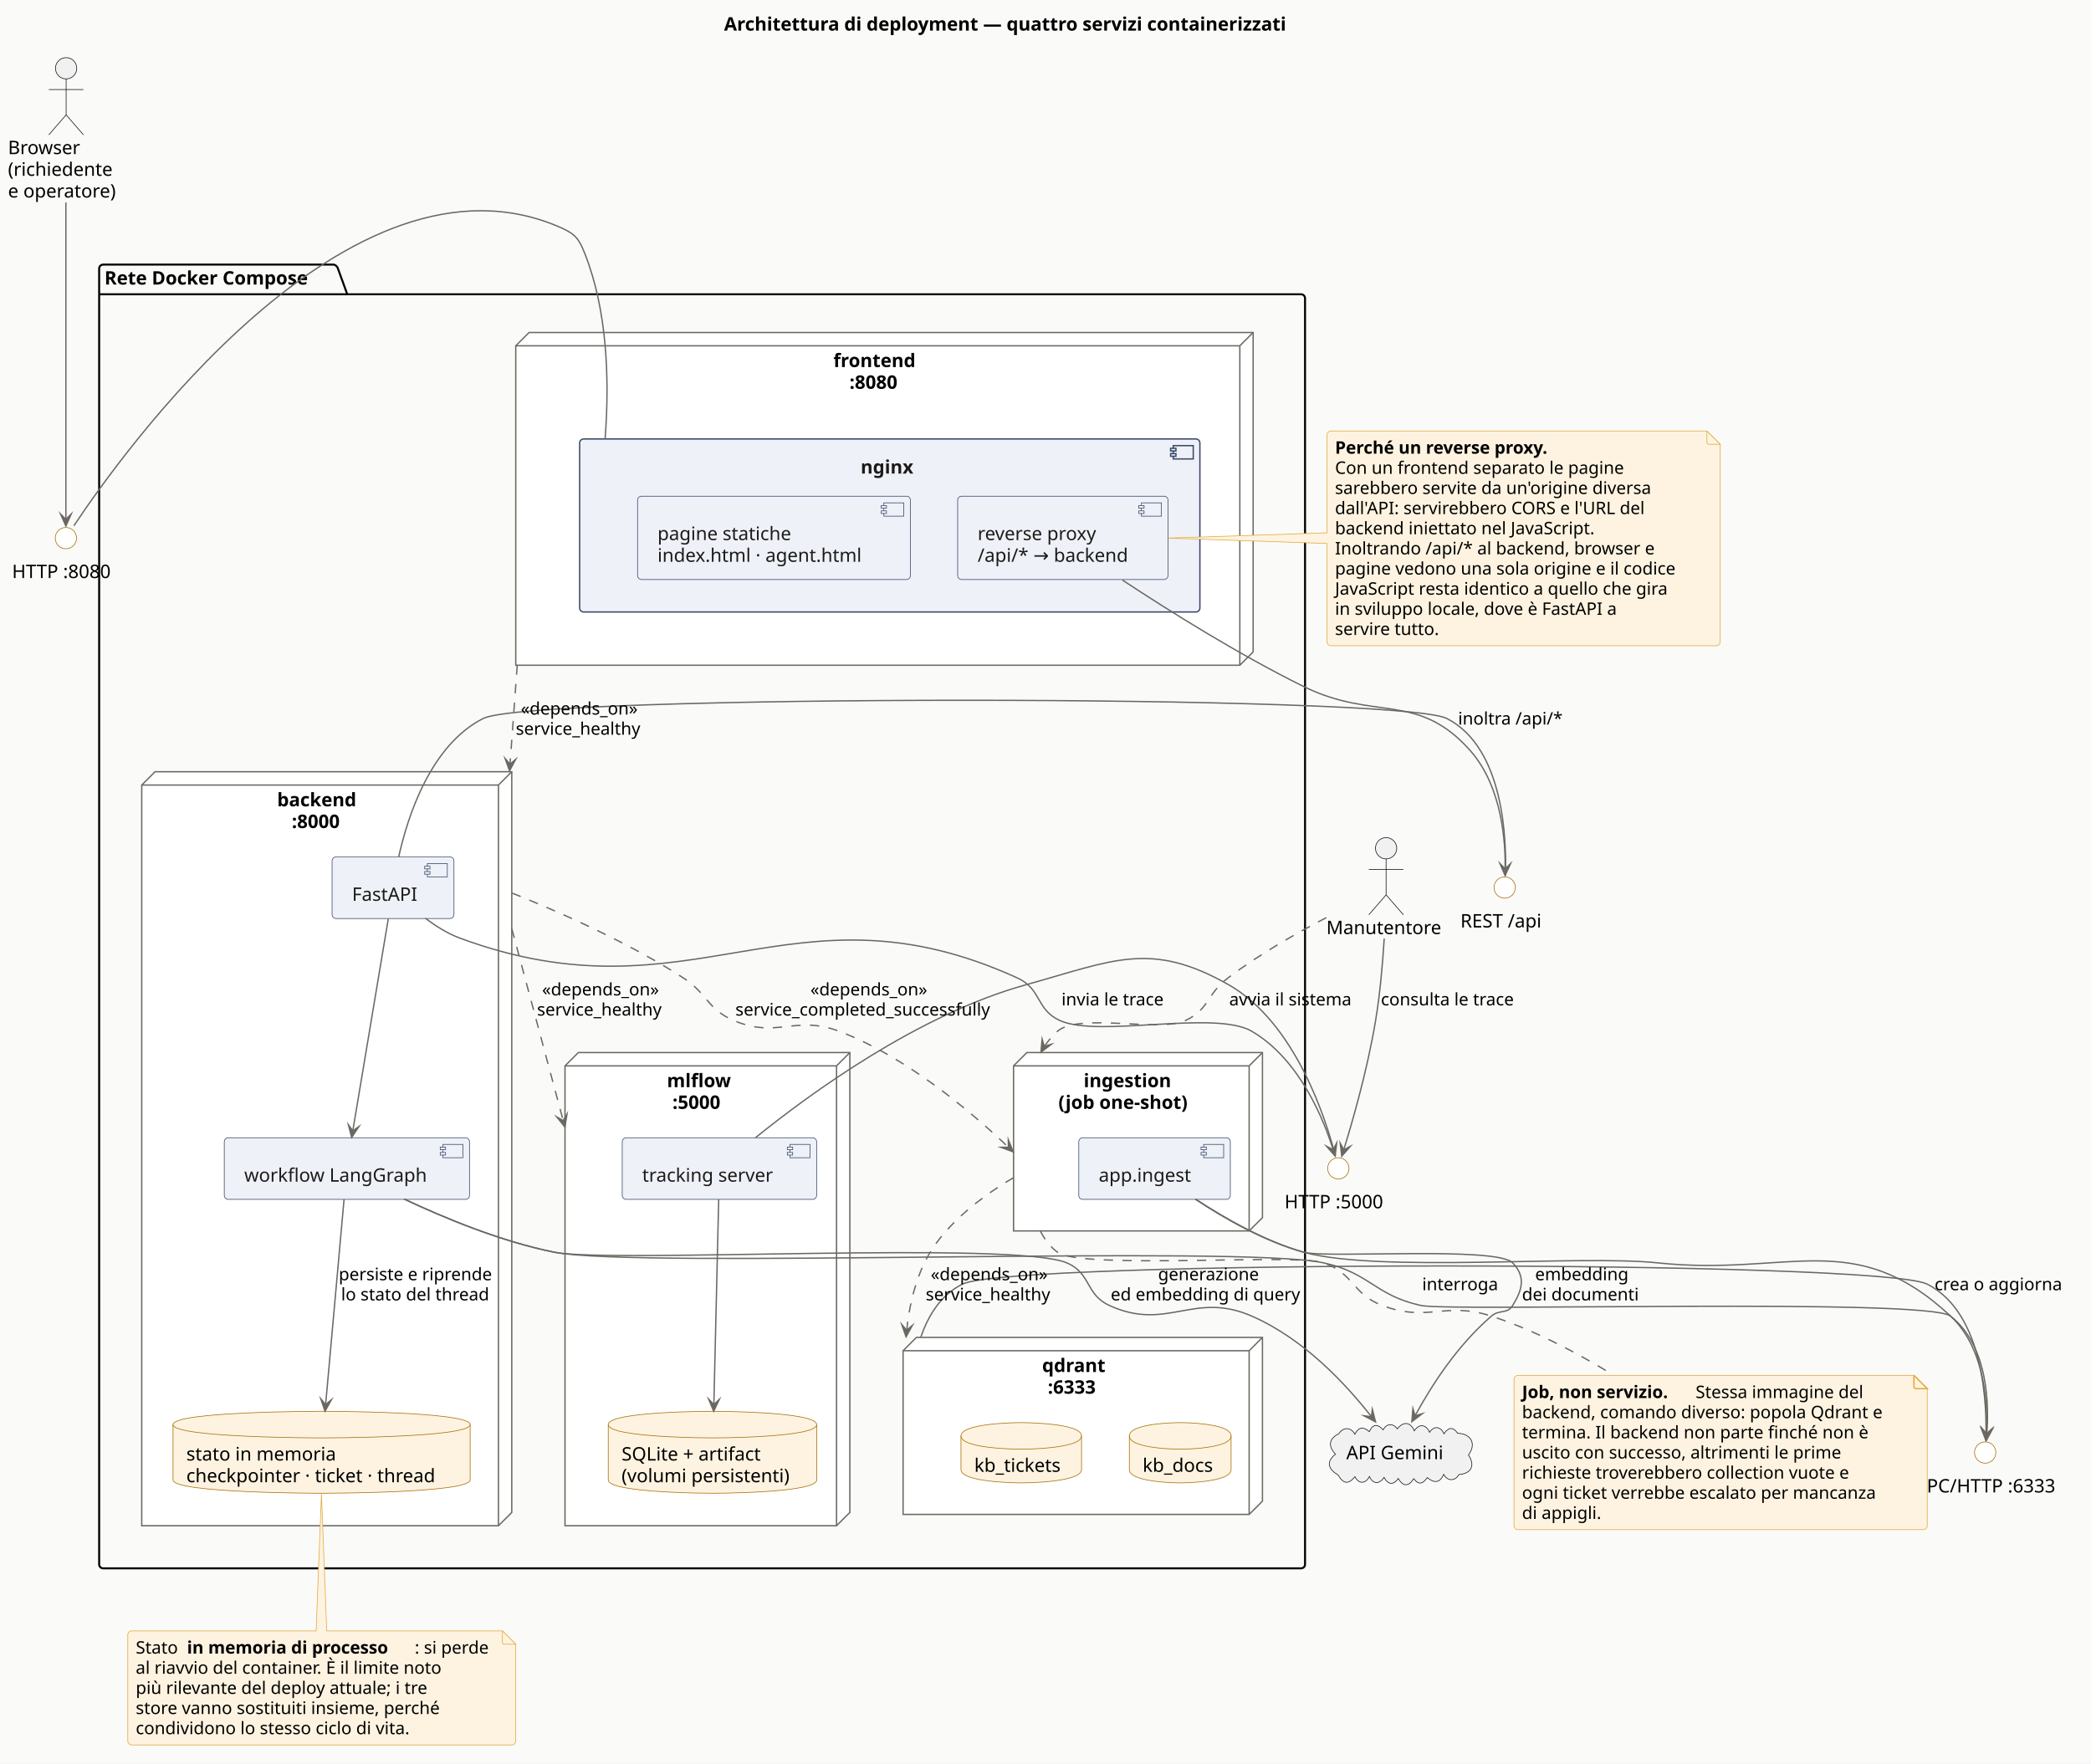
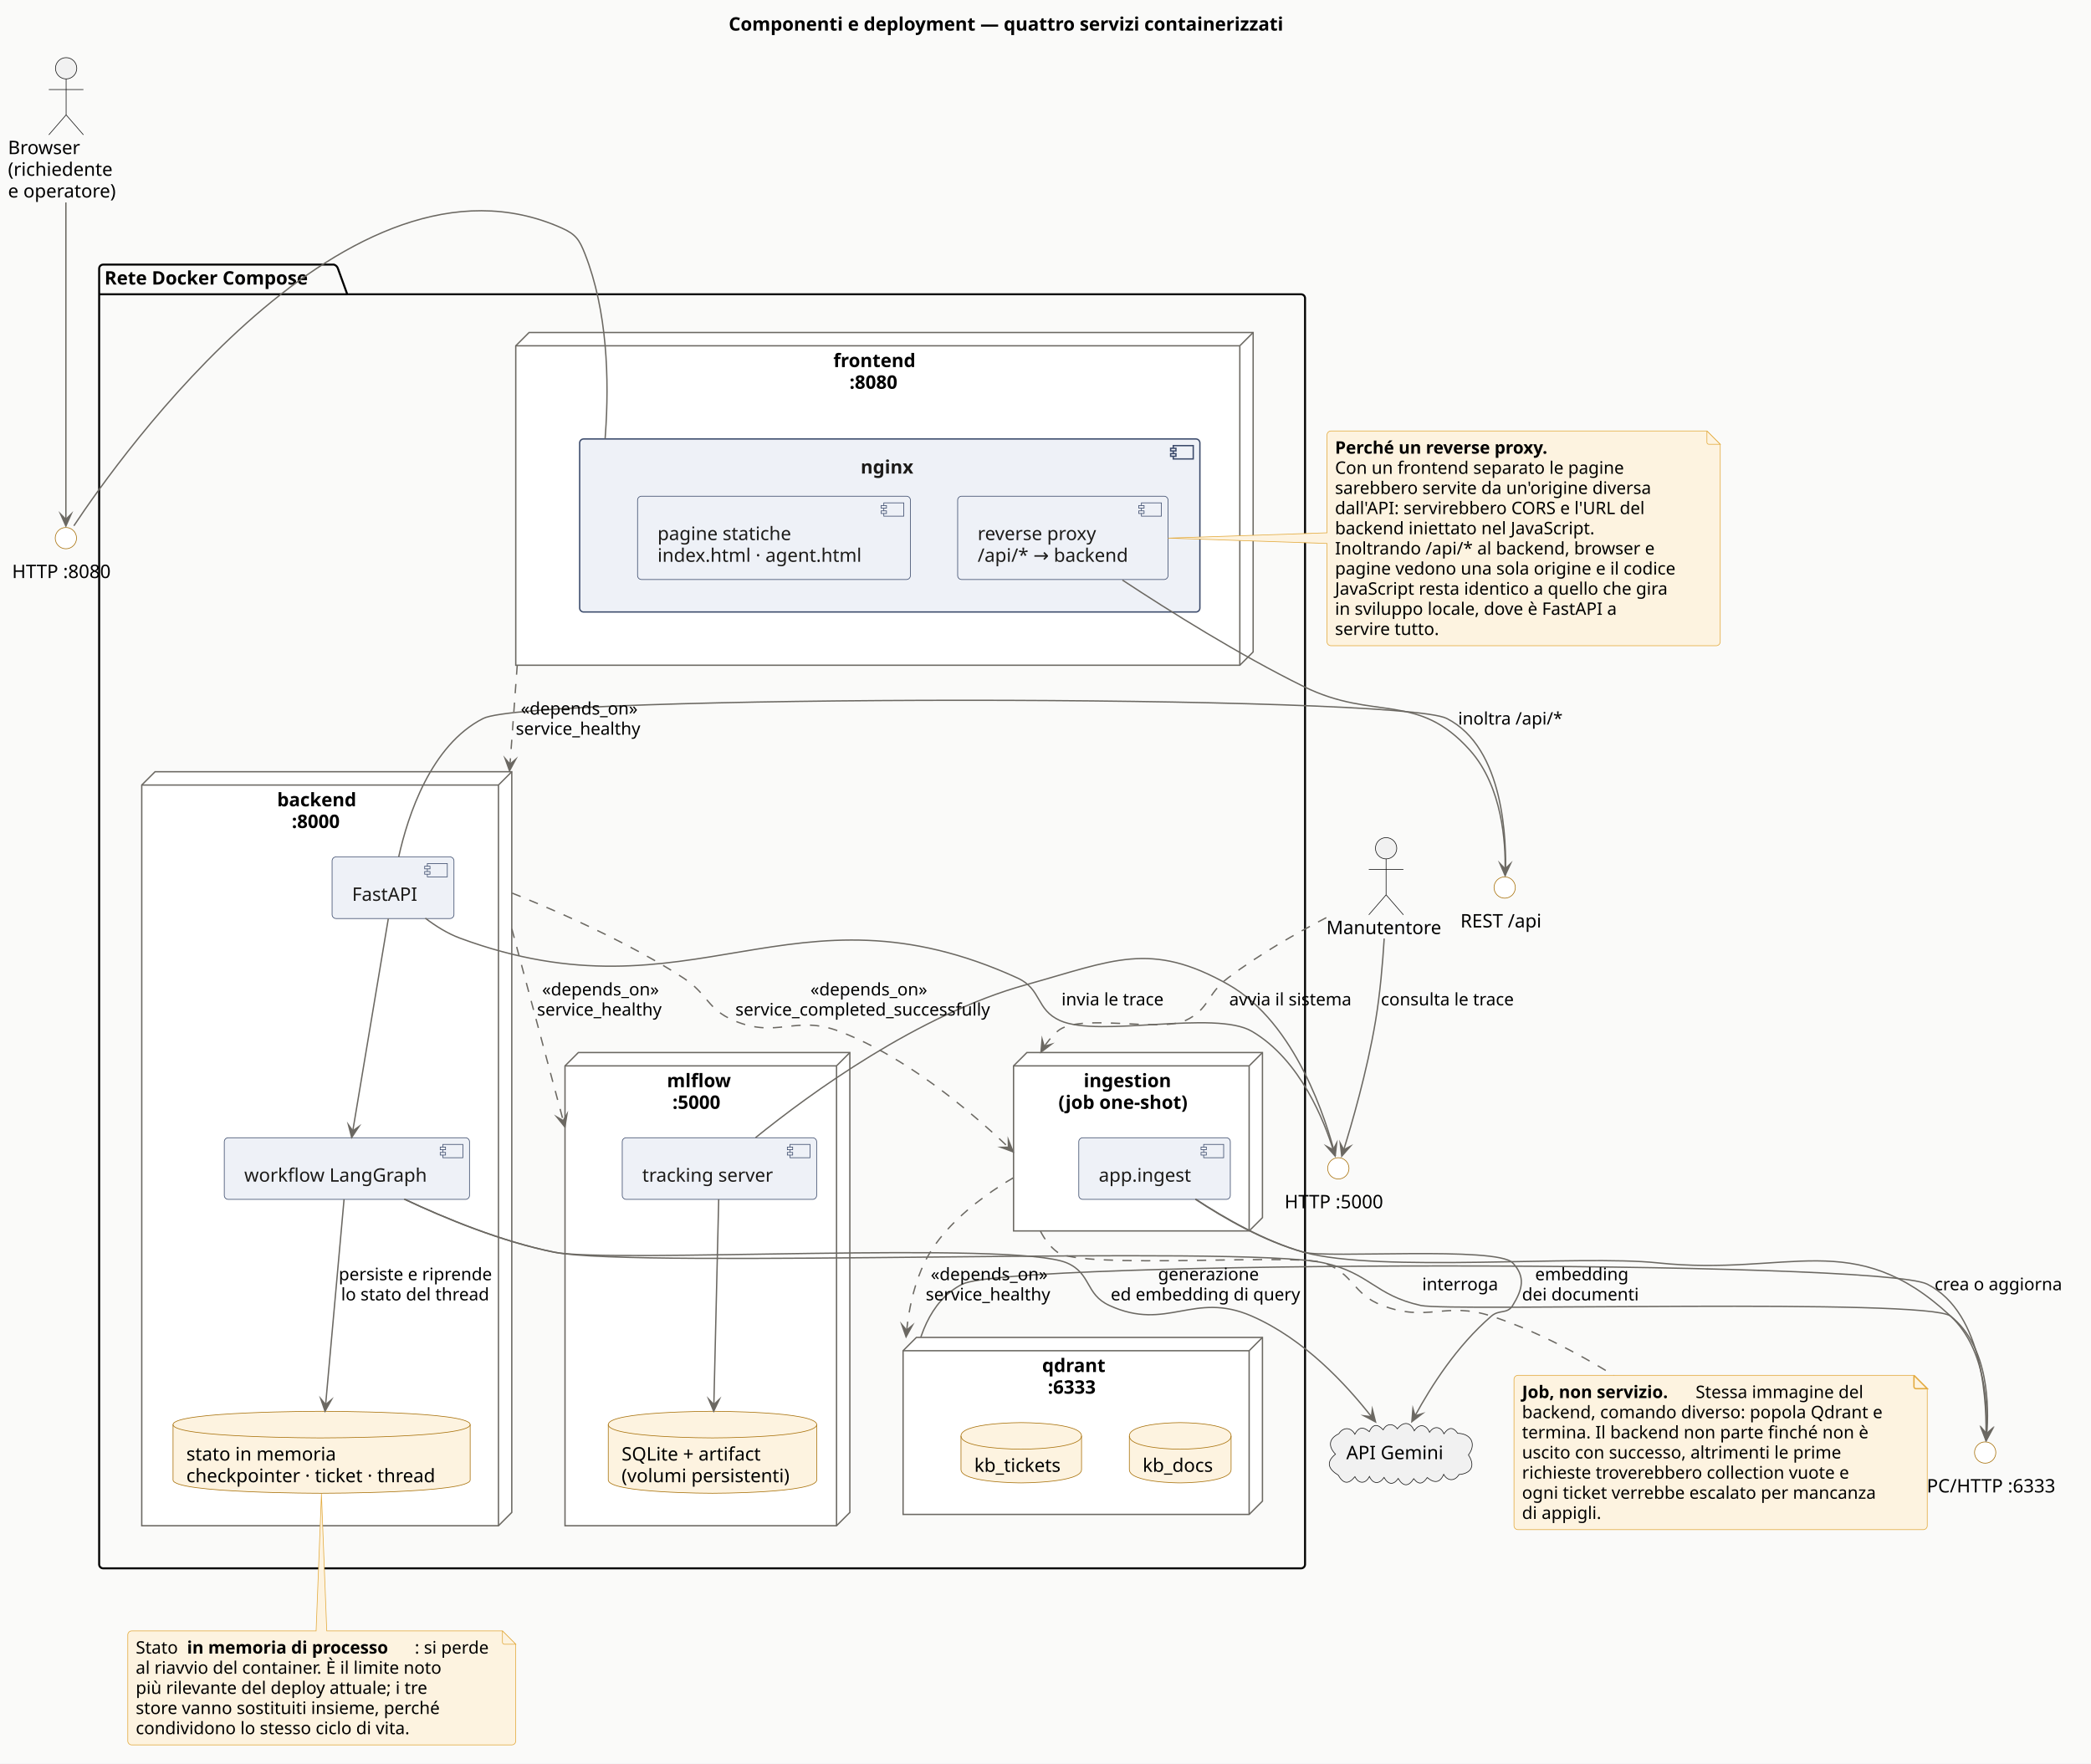
<svg xmlns="http://www.w3.org/2000/svg" contentStyleType="text/css" data-diagram-type="DESCRIPTION" height="1325px" preserveAspectRatio="none" style="width:1571px;height:1325px;background:#FAFAF9;" version="1.1" viewBox="0 0 1571 1325" width="1571px" zoomAndPan="magnify">
  <defs />
  <g>
    <rect fill="#FAFAF9" height="1325" style="stroke:none;stroke-width:1;" width="1571" x="0" y="0" />
    <g class="title" data-source-line="16">
-       <text fill="#000000" font-family="sans-serif" font-size="14" font-weight="700" lengthAdjust="spacing" textLength="476.752" x="544.004" y="22.995">Architettura di deployment — quattro servizi containerizzati</text>
+       <text fill="#000000" font-family="sans-serif" font-size="14" font-weight="700" lengthAdjust="spacing" textLength="469.772" x="547.494" y="22.995">Componenti e deployment — quattro servizi containerizzati</text>
    </g>
    <g class="cluster" data-qualified-name="Rete Docker Compose" data-source-line="49" id="ent0003">
      <path d="M77.5,198.797 L250.907,198.797 A4.5,4.5 0 0 1 253.907,201.797 L260.907,221.094 L977.5,221.094 A3,3 0 0 1 980.5,224.094 L980.5,1175.297 A3,3 0 0 1 977.5,1178.297 L77.5,1178.297 A3,3 0 0 1 74.5,1175.297 L74.5,201.797 A3,3 0 0 1 77.5,198.797" fill="none" style="stroke:#000000;stroke-width:1.5;" />
      <line style="stroke:#000000;stroke-width:1.5;" x1="74.5" x2="260.907" y1="221.094" y2="221.094" />
      <text fill="#000000" font-family="sans-serif" font-size="14" font-weight="700" lengthAdjust="spacing" textLength="173.407" x="78.5" y="213.792">Rete Docker Compose</text>
    </g>
    <g class="cluster" data-qualified-name="Rete Docker Compose.NFront" data-source-line="51" id="ent0004">
      <polygon fill="#FFFFFF" points="387.5,259.797,397.5,249.797,941.5,249.797,941.5,489.797,931.5,499.797,387.5,499.797,387.5,259.797" style="stroke:#6B6862;stroke-width:1;stroke-linejoin:miter;stroke-miterlimit:10;" />
      <line style="stroke:#6B6862;stroke-width:1;" x1="931.5" x2="941.5" y1="259.797" y2="249.797" />
      <line style="stroke:#6B6862;stroke-width:1;" x1="387.5" x2="931.5" y1="259.797" y2="259.797" />
      <line style="stroke:#6B6862;stroke-width:1;" x1="931.5" x2="931.5" y1="259.797" y2="499.797" />
      <text fill="#000000" font-family="sans-serif" font-size="14" font-weight="700" lengthAdjust="spacing" textLength="68.756" x="626.122" y="275.792">frontend</text>
      <text fill="#000000" font-family="sans-serif" font-size="14" font-weight="700" lengthAdjust="spacing" textLength="44.563" x="638.218" y="292.089">:8080</text>
    </g>
    <g class="cluster" data-qualified-name="Rete Docker Compose.NFront.Nginx" data-source-line="52" id="ent0005">
      <rect fill="#EEF1F7" height="130" rx="3" ry="3" style="stroke:#3B4A6B;stroke-width:1;" width="466" x="435.5" y="329.797" />
      <rect fill="#EEF1F7" height="10" style="stroke:#3B4A6B;stroke-width:1;" width="15" x="881.5" y="334.797" />
      <rect fill="#EEF1F7" height="2" style="stroke:#3B4A6B;stroke-width:1;" width="4" x="879.5" y="336.797" />
      <rect fill="#EEF1F7" height="2" style="stroke:#3B4A6B;stroke-width:1;" width="4" x="879.5" y="340.797" />
      <text fill="#1C1B19" font-family="sans-serif" font-size="14" font-weight="700" lengthAdjust="spacing" textLength="43.784" x="646.608" y="355.792">nginx</text>
    </g>
    <g class="cluster" data-qualified-name="Rete Docker Compose.NBack" data-source-line="58" id="ent0008">
      <polygon fill="#FFFFFF" points="106.5,589.797,116.5,579.797,384.5,579.797,384.5,1136.297,374.5,1146.297,106.5,1146.297,106.5,589.797" style="stroke:#6B6862;stroke-width:1;stroke-linejoin:miter;stroke-miterlimit:10;" />
      <line style="stroke:#6B6862;stroke-width:1;" x1="374.5" x2="384.5" y1="589.797" y2="579.797" />
      <line style="stroke:#6B6862;stroke-width:1;" x1="106.5" x2="374.5" y1="589.797" y2="589.797" />
      <line style="stroke:#6B6862;stroke-width:1;" x1="374.5" x2="374.5" y1="589.797" y2="1146.297" />
      <text fill="#000000" font-family="sans-serif" font-size="14" font-weight="700" lengthAdjust="spacing" textLength="66.561" x="208.219" y="605.792">backend</text>
      <text fill="#000000" font-family="sans-serif" font-size="14" font-weight="700" lengthAdjust="spacing" textLength="44.563" x="219.218" y="622.089">:8000</text>
    </g>
    <g class="cluster" data-qualified-name="Rete Docker Compose.NIng" data-source-line="64" id="ent0012">
      <polygon fill="#FFFFFF" points="761.5,800.797,771.5,790.797,948.5,790.797,948.5,914.797,938.5,924.797,761.5,924.797,761.5,800.797" style="stroke:#6B6862;stroke-width:1;stroke-linejoin:miter;stroke-miterlimit:10;" />
      <line style="stroke:#6B6862;stroke-width:1;" x1="938.5" x2="948.5" y1="800.797" y2="790.797" />
      <line style="stroke:#6B6862;stroke-width:1;" x1="761.5" x2="938.5" y1="800.797" y2="800.797" />
      <line style="stroke:#6B6862;stroke-width:1;" x1="938.5" x2="938.5" y1="800.797" y2="924.797" />
      <text fill="#000000" font-family="sans-serif" font-size="14" font-weight="700" lengthAdjust="spacing" textLength="73.691" x="814.154" y="816.792">ingestion</text>
      <text fill="#000000" font-family="sans-serif" font-size="14" font-weight="700" lengthAdjust="spacing" textLength="111.61" x="795.195" y="833.089">(job one-shot)</text>
    </g>
    <g class="cluster" data-qualified-name="Rete Docker Compose.NQd" data-source-line="68" id="ent0014">
      <polygon fill="#FFFFFF" points="678.5,1014.797,688.5,1004.797,948.5,1004.797,948.5,1127.797,938.5,1137.797,678.5,1137.797,678.5,1014.797" style="stroke:#6B6862;stroke-width:1;stroke-linejoin:miter;stroke-miterlimit:10;" />
      <line style="stroke:#6B6862;stroke-width:1;" x1="938.5" x2="948.5" y1="1014.797" y2="1004.797" />
      <line style="stroke:#6B6862;stroke-width:1;" x1="678.5" x2="938.5" y1="1014.797" y2="1014.797" />
      <line style="stroke:#6B6862;stroke-width:1;" x1="938.5" x2="938.5" y1="1014.797" y2="1137.797" />
      <text fill="#000000" font-family="sans-serif" font-size="14" font-weight="700" lengthAdjust="spacing" textLength="53.054" x="782.973" y="1030.792">qdrant</text>
      <text fill="#000000" font-family="sans-serif" font-size="14" font-weight="700" lengthAdjust="spacing" textLength="44.563" x="787.218" y="1047.089">:6333</text>
    </g>
    <g class="cluster" data-qualified-name="Rete Docker Compose.NML" data-source-line="73" id="ent0017">
      <polygon fill="#FFFFFF" points="424.5,800.797,434.5,790.797,638.5,790.797,638.5,1136.297,628.5,1146.297,424.5,1146.297,424.5,800.797" style="stroke:#6B6862;stroke-width:1;stroke-linejoin:miter;stroke-miterlimit:10;" />
      <line style="stroke:#6B6862;stroke-width:1;" x1="628.5" x2="638.5" y1="800.797" y2="790.797" />
      <line style="stroke:#6B6862;stroke-width:1;" x1="424.5" x2="628.5" y1="800.797" y2="800.797" />
      <line style="stroke:#6B6862;stroke-width:1;" x1="628.5" x2="628.5" y1="800.797" y2="1146.297" />
      <text fill="#000000" font-family="sans-serif" font-size="14" font-weight="700" lengthAdjust="spacing" textLength="52.828" x="501.086" y="816.792">mlflow</text>
      <text fill="#000000" font-family="sans-serif" font-size="14" font-weight="700" lengthAdjust="spacing" textLength="44.563" x="505.218" y="833.089">:5000</text>
    </g>
    <g class="entity" data-qualified-name="Rete Docker Compose.NFront.Nginx.Static" data-source-line="53" id="ent0006">
      <rect fill="#EEF1F7" height="62.594" rx="3" ry="3" style="stroke:#3B4A6B;stroke-width:0.5;" width="205.019" x="479" y="372.797" />
      <rect fill="#EEF1F7" height="10" style="stroke:#3B4A6B;stroke-width:0.5;" width="15" x="664.019" y="377.797" />
      <rect fill="#EEF1F7" height="2" style="stroke:#3B4A6B;stroke-width:0.5;" width="4" x="662.019" y="379.797" />
      <rect fill="#EEF1F7" height="2" style="stroke:#3B4A6B;stroke-width:0.5;" width="4" x="662.019" y="383.797" />
      <text fill="#1C1B19" font-family="sans-serif" font-size="14" lengthAdjust="spacing" textLength="108.103" x="494" y="405.792">pagine statiche</text>
      <text fill="#1C1B19" font-family="sans-serif" font-size="14" lengthAdjust="spacing" textLength="165.019" x="494" y="422.089">index.html · agent.html</text>
    </g>
    <g class="entity" data-qualified-name="Rete Docker Compose.NFront.Nginx.Proxy" data-source-line="54" id="ent0007">
      <rect fill="#EEF1F7" height="62.594" rx="3" ry="3" style="stroke:#3B4A6B;stroke-width:0.5;" width="158.064" x="719.5" y="372.797" />
      <rect fill="#EEF1F7" height="10" style="stroke:#3B4A6B;stroke-width:0.5;" width="15" x="857.563" y="377.797" />
      <rect fill="#EEF1F7" height="2" style="stroke:#3B4A6B;stroke-width:0.5;" width="4" x="855.563" y="379.797" />
      <rect fill="#EEF1F7" height="2" style="stroke:#3B4A6B;stroke-width:0.5;" width="4" x="855.563" y="383.797" />
      <text fill="#1C1B19" font-family="sans-serif" font-size="14" lengthAdjust="spacing" textLength="97.159" x="734.5" y="405.792">reverse proxy</text>
      <text fill="#1C1B19" font-family="sans-serif" font-size="14" lengthAdjust="spacing" textLength="118.064" x="734.5" y="422.089">/api/* → backend</text>
    </g>
    <g class="entity" data-qualified-name="Rete Docker Compose.NBack.API" data-source-line="59" id="ent0009">
      <rect fill="#EEF1F7" height="46.297" rx="3" ry="3" style="stroke:#3B4A6B;stroke-width:0.5;" width="91.564" x="249.5" y="643.797" />
      <rect fill="#EEF1F7" height="10" style="stroke:#3B4A6B;stroke-width:0.5;" width="15" x="321.063" y="648.797" />
      <rect fill="#EEF1F7" height="2" style="stroke:#3B4A6B;stroke-width:0.5;" width="4" x="319.063" y="650.797" />
      <rect fill="#EEF1F7" height="2" style="stroke:#3B4A6B;stroke-width:0.5;" width="4" x="319.063" y="654.797" />
      <text fill="#1C1B19" font-family="sans-serif" font-size="14" lengthAdjust="spacing" textLength="51.563" x="264.5" y="676.792">FastAPI</text>
    </g>
    <g class="entity" data-qualified-name="Rete Docker Compose.NBack.Graph" data-source-line="60" id="ent0010">
      <rect fill="#EEF1F7" height="46.297" rx="3" ry="3" style="stroke:#3B4A6B;stroke-width:0.5;" width="184.245" x="168.5" y="854.797" />
      <rect fill="#EEF1F7" height="10" style="stroke:#3B4A6B;stroke-width:0.5;" width="15" x="332.745" y="859.797" />
      <rect fill="#EEF1F7" height="2" style="stroke:#3B4A6B;stroke-width:0.5;" width="4" x="330.745" y="861.797" />
      <rect fill="#EEF1F7" height="2" style="stroke:#3B4A6B;stroke-width:0.5;" width="4" x="330.745" y="865.797" />
      <text fill="#1C1B19" font-family="sans-serif" font-size="14" lengthAdjust="spacing" textLength="144.245" x="183.5" y="887.792">workflow LangGraph</text>
    </g>
    <g class="entity" data-qualified-name="Rete Docker Compose.NBack.Mem" data-source-line="61" id="ent0011">
      <path d="M130,1070.297 C130,1060.297 241.623,1060.297 241.623,1060.297 C241.623,1060.297 353.246,1060.297 353.246,1070.297 L353.246,1111.891 C353.246,1121.891 241.623,1121.891 241.623,1121.891 C241.623,1121.891 130,1121.891 130,1111.891 L130,1070.297" fill="#FDF3E0" style="stroke:#A8710A;stroke-width:0.5;" />
      <path d="M130,1070.297 C130,1080.297 241.623,1080.297 241.623,1080.297 C241.623,1080.297 353.246,1080.297 353.246,1070.297" fill="none" style="stroke:#A8710A;stroke-width:0.5;" />
      <text fill="#000000" font-family="sans-serif" font-size="14" lengthAdjust="spacing" textLength="119.759" x="140" y="1097.292">stato in memoria</text>
      <text fill="#000000" font-family="sans-serif" font-size="14" lengthAdjust="spacing" textLength="203.246" x="140" y="1113.589">checkpointer · ticket · thread</text>
    </g>
    <g class="entity" data-qualified-name="Rete Docker Compose.NIng.Ingest" data-source-line="65" id="ent0013">
      <rect fill="#EEF1F7" height="46.297" rx="3" ry="3" style="stroke:#3B4A6B;stroke-width:0.5;" width="113.849" x="810.5" y="854.797" />
      <rect fill="#EEF1F7" height="10" style="stroke:#3B4A6B;stroke-width:0.5;" width="15" x="904.349" y="859.797" />
      <rect fill="#EEF1F7" height="2" style="stroke:#3B4A6B;stroke-width:0.5;" width="4" x="902.349" y="861.797" />
      <rect fill="#EEF1F7" height="2" style="stroke:#3B4A6B;stroke-width:0.5;" width="4" x="902.349" y="865.797" />
      <text fill="#1C1B19" font-family="sans-serif" font-size="14" lengthAdjust="spacing" textLength="73.849" x="825.5" y="887.792">app.ingest</text>
    </g>
    <g class="entity" data-qualified-name="Rete Docker Compose.NQd.KBD" data-source-line="69" id="ent0015">
      <path d="M848.5,1078.797 C848.5,1068.797 886.719,1068.797 886.719,1068.797 C886.719,1068.797 924.938,1068.797 924.938,1078.797 L924.938,1104.094 C924.938,1114.094 886.719,1114.094 886.719,1114.094 C886.719,1114.094 848.5,1114.094 848.5,1104.094 L848.5,1078.797" fill="#FDF3E0" style="stroke:#A8710A;stroke-width:0.5;" />
      <path d="M848.5,1078.797 C848.5,1088.797 886.719,1088.797 886.719,1088.797 C886.719,1088.797 924.938,1088.797 924.938,1078.797" fill="none" style="stroke:#A8710A;stroke-width:0.5;" />
      <text fill="#000000" font-family="sans-serif" font-size="14" lengthAdjust="spacing" textLength="56.438" x="858.5" y="1105.792">kb_docs</text>
    </g>
    <g class="entity" data-qualified-name="Rete Docker Compose.NQd.KBT" data-source-line="70" id="ent0016">
      <path d="M722,1078.797 C722,1068.797 767.287,1068.797 767.287,1068.797 C767.287,1068.797 812.574,1068.797 812.574,1078.797 L812.574,1104.094 C812.574,1114.094 767.287,1114.094 767.287,1114.094 C767.287,1114.094 722,1114.094 722,1104.094 L722,1078.797" fill="#FDF3E0" style="stroke:#A8710A;stroke-width:0.5;" />
      <path d="M722,1078.797 C722,1088.797 767.287,1088.797 767.287,1088.797 C767.287,1088.797 812.574,1088.797 812.574,1078.797" fill="none" style="stroke:#A8710A;stroke-width:0.5;" />
      <text fill="#000000" font-family="sans-serif" font-size="14" lengthAdjust="spacing" textLength="70.574" x="732" y="1105.792">kb_tickets</text>
    </g>
    <g class="entity" data-qualified-name="Rete Docker Compose.NML.MLServer" data-source-line="74" id="ent0018">
      <rect fill="#EEF1F7" height="46.297" rx="3" ry="3" style="stroke:#3B4A6B;stroke-width:0.5;" width="146.046" x="467.5" y="854.797" />
      <rect fill="#EEF1F7" height="10" style="stroke:#3B4A6B;stroke-width:0.5;" width="15" x="593.546" y="859.797" />
      <rect fill="#EEF1F7" height="2" style="stroke:#3B4A6B;stroke-width:0.5;" width="4" x="591.546" y="861.797" />
      <rect fill="#EEF1F7" height="2" style="stroke:#3B4A6B;stroke-width:0.5;" width="4" x="591.546" y="865.797" />
      <text fill="#1C1B19" font-family="sans-serif" font-size="14" lengthAdjust="spacing" textLength="106.046" x="482.5" y="887.792">tracking server</text>
    </g>
    <g class="entity" data-qualified-name="Rete Docker Compose.NML.MLStore" data-source-line="75" id="ent0019">
      <path d="M457,1070.297 C457,1060.297 535.301,1060.297 535.301,1060.297 C535.301,1060.297 613.602,1060.297 613.602,1070.297 L613.602,1111.891 C613.602,1121.891 535.301,1121.891 535.301,1121.891 C535.301,1121.891 457,1121.891 457,1111.891 L457,1070.297" fill="#FDF3E0" style="stroke:#A8710A;stroke-width:0.5;" />
      <path d="M457,1070.297 C457,1080.297 535.301,1080.297 535.301,1080.297 C535.301,1080.297 613.602,1080.297 613.602,1070.297" fill="none" style="stroke:#A8710A;stroke-width:0.5;" />
      <text fill="#000000" font-family="sans-serif" font-size="14" lengthAdjust="spacing" textLength="116.737" x="467" y="1097.292">SQLite + artifact</text>
      <text fill="#000000" font-family="sans-serif" font-size="14" lengthAdjust="spacing" textLength="136.602" x="467" y="1113.589">(volumi persistenti)</text>
    </g>
    <g class="entity" data-qualified-name="Browser" data-source-line="46" id="ent0001">
      <ellipse cx="49.675" cy="51.297" fill="#F1F1F1" rx="8" ry="8" style="stroke:#181818;stroke-width:0.5;" />
      <path d="M49.675,59.297 L49.675,86.297 M36.675,67.297 L62.675,67.297 M49.675,86.297 L36.675,101.297 M49.675,86.297 L62.675,101.297" fill="none" style="stroke:#181818;stroke-width:0.5;" />
      <text fill="#000000" font-family="sans-serif" font-size="14" lengthAdjust="spacing" textLength="57.039" x="6" y="115.792">Browser</text>
      <text fill="#000000" font-family="sans-serif" font-size="14" lengthAdjust="spacing" textLength="84.656" x="6" y="132.089">(richiedente</text>
      <text fill="#000000" font-family="sans-serif" font-size="14" lengthAdjust="spacing" textLength="87.35" x="6" y="148.386">e operatore)</text>
    </g>
    <g class="entity" data-qualified-name="Admin" data-source-line="47" id="ent0002">
      <ellipse cx="1041.402" cy="637.297" fill="#F1F1F1" rx="8" ry="8" style="stroke:#181818;stroke-width:0.5;" />
      <path d="M1041.402,645.297 L1041.402,672.297 M1028.402,653.297 L1054.402,653.297 M1041.402,672.297 L1028.402,687.297 M1041.402,672.297 L1054.402,687.297" fill="none" style="stroke:#181818;stroke-width:0.5;" />
      <text fill="#000000" font-family="sans-serif" font-size="14" lengthAdjust="spacing" textLength="89.804" x="996.5" y="701.792">Manutentore</text>
    </g>
    <g class="entity" data-qualified-name="Gemini" data-source-line="79" id="ent0020">
      <path d="M1005.861,1077.195 C1009.025,1072.057 1015.043,1072.003 1017.911,1077.529 C1020.811,1072.024 1024.152,1071.671 1028.744,1075.583 C1031.47,1069.597 1035.132,1069.747 1039.217,1074.223 C1041.67,1069.256 1046.736,1069.158 1049.836,1073.481 C1054.304,1067.848 1059.571,1068.011 1062.576,1074.962 C1066.152,1069.287 1071.591,1070.145 1074.031,1076.082 C1077.453,1070.859 1082.537,1071.698 1084.841,1077.208 C1088.295,1072.348 1091.42,1071.614 1095.221,1076.851 C1105.236,1077.044 1109.513,1084.865 1103.252,1093.102 C1108.535,1101.026 1105.591,1107.022 1096.147,1107.851 C1093.201,1112.949 1087.478,1113.023 1084.676,1107.693 C1081.769,1114.414 1077.36,1114.362 1072.31,1110.107 C1069.171,1114.72 1066.119,1116.076 1062.163,1110.959 C1058.269,1117.132 1054.182,1117.02 1050.486,1110.774 C1046.846,1116.199 1042.743,1115.288 1039.872,1110.011 C1036.36,1115.148 1031.651,1115.338 1028.867,1109.295 C1026.085,1114.87 1020.913,1115.216 1017.98,1109.44 C1012.987,1115.592 1009.205,1114.774 1005.406,1108.255 C998.345,1103.922 995.707,1098.763 1003.359,1092.516 C997.775,1086.716 998.219,1080.835 1005.861,1077.195" fill="#F1F1F1" style="stroke:#181818;stroke-width:0.5;" />
      <text fill="#000000" font-family="sans-serif" font-size="14" lengthAdjust="spacing" textLength="76.351" x="1011.5" y="1096.292">API Gemini</text>
    </g>
    <g class="entity" data-qualified-name="IFront" data-source-line="82" id="ent0021">
      <ellipse cx="49.5" cy="404.297" fill="#FFFFFF" rx="8" ry="8" style="stroke:#A8710A;stroke-width:0.5;" />
      <text fill="#000000" font-family="sans-serif" font-size="14" lengthAdjust="spacing" textLength="80.869" x="9.065" y="434.292">HTTP :8080</text>
    </g>
    <g class="entity" data-qualified-name="IApi" data-source-line="83" id="ent0022">
      <ellipse cx="1130.5" cy="666.797" fill="#FFFFFF" rx="8" ry="8" style="stroke:#A8710A;stroke-width:0.5;" />
      <text fill="#000000" font-family="sans-serif" font-size="14" lengthAdjust="spacing" textLength="66.534" x="1097.233" y="696.792">REST /api</text>
    </g>
    <g class="entity" data-qualified-name="IQd" data-source-line="84" id="ent0023">
      <ellipse cx="1491.5" cy="1091.297" fill="#FFFFFF" rx="8" ry="8" style="stroke:#A8710A;stroke-width:0.5;" />
      <text fill="#000000" font-family="sans-serif" font-size="14" lengthAdjust="spacing" textLength="122.418" x="1430.291" y="1121.292">gRPC/HTTP :6333</text>
    </g>
    <g class="entity" data-qualified-name="IML" data-source-line="85" id="ent0024">
      <ellipse cx="1005.5" cy="877.797" fill="#FFFFFF" rx="8" ry="8" style="stroke:#A8710A;stroke-width:0.5;" />
      <text fill="#000000" font-family="sans-serif" font-size="14" lengthAdjust="spacing" textLength="80.869" x="965.065" y="907.792">HTTP :5000</text>
    </g>
    <g class="entity" data-qualified-name="GMN45" data-source-line="117" id="ent0046">
      <path d="M997,326.797 L997,400.297 L877.57,404.297 L997,408.297 L997,482.125 A3,3 0 0 0 1000,485.125 L1289.428,485.125 A3,3 0 0 0 1292.428,482.125 L1292.428,333.797 L1282.428,323.797 L1000,323.797 A3,3 0 0 0 997,326.797" fill="#FDF3E0" style="stroke:#E3AB3F;stroke-width:0.5;" />
      <path d="M1282.428,323.797 L1282.428,332.297 A1.5,1.5 0 0 0 1283.928,333.797 L1292.428,333.797 L1282.428,323.797" fill="#FDF3E0" style="stroke:#E3AB3F;stroke-width:0.5;" />
      <text fill="#000000" font-family="sans-serif" font-size="13" font-weight="700" lengthAdjust="spacing" textLength="184.552" x="1003" y="340.864">Perché un reverse proxy.</text>
      <text fill="#000000" font-family="sans-serif" font-size="13" lengthAdjust="spacing" textLength="231.391" x="1003" y="355.997">Con un frontend separato le pagine</text>
      <text fill="#000000" font-family="sans-serif" font-size="13" lengthAdjust="spacing" textLength="255.849" x="1003" y="371.129">sarebbero servite da un'origine diversa</text>
      <text fill="#000000" font-family="sans-serif" font-size="13" lengthAdjust="spacing" textLength="252.618" x="1003" y="386.262">dall'API: servirebbero CORS e l'URL del</text>
      <text fill="#000000" font-family="sans-serif" font-size="13" lengthAdjust="spacing" textLength="211.599" x="1003" y="401.395">backend iniettato nel JavaScript.</text>
      <text fill="#000000" font-family="sans-serif" font-size="13" lengthAdjust="spacing" textLength="253.633" x="1003" y="416.528">Inoltrando /api/* al backend, browser e</text>
      <text fill="#000000" font-family="sans-serif" font-size="13" lengthAdjust="spacing" textLength="274.428" x="1003" y="431.661">pagine vedono una sola origine e il codice</text>
      <text fill="#000000" font-family="sans-serif" font-size="13" lengthAdjust="spacing" textLength="271.242" x="1003" y="446.793">JavaScript resta identico a quello che gira</text>
      <text fill="#000000" font-family="sans-serif" font-size="13" lengthAdjust="spacing" textLength="229.195" x="1003" y="461.926">in sviluppo locale, dove è FastAPI a</text>
      <text fill="#000000" font-family="sans-serif" font-size="13" lengthAdjust="spacing" textLength="84.513" x="1003" y="477.059">servire tutto.</text>
    </g>
    <g class="entity" data-qualified-name="GMN48" data-source-line="130" id="ent0049">
      <path d="M1137.5,1036.297 L1137.5,1146.227 A3,3 0 0 0 1140.5,1149.227 L1444.978,1149.227 A3,3 0 0 0 1447.978,1146.227 L1447.978,1043.297 L1437.978,1033.297 L1140.5,1033.297 A3,3 0 0 0 1137.5,1036.297" fill="#FDF3E0" style="stroke:#E3AB3F;stroke-width:0.5;" />
      <path d="M1437.978,1033.297 L1437.978,1041.797 A1.5,1.5 0 0 0 1439.478,1043.297 L1447.978,1043.297 L1437.978,1033.297" fill="#FDF3E0" style="stroke:#E3AB3F;stroke-width:1;" />
      <text fill="#000000" font-family="sans-serif" font-size="13" font-weight="700" lengthAdjust="spacing" textLength="126.293" x="1143.5" y="1050.364">Job, non servizio.</text>
      <text fill="#000000" font-family="sans-serif" font-size="13" lengthAdjust="spacing" textLength="135.992" x="1273.925" y="1050.364">Stessa immagine del</text>
      <text fill="#000000" font-family="sans-serif" font-size="13" lengthAdjust="spacing" textLength="289.478" x="1143.5" y="1065.497">backend, comando diverso: popola Qdrant e</text>
      <text fill="#000000" font-family="sans-serif" font-size="13" lengthAdjust="spacing" textLength="278.142" x="1143.5" y="1080.629">termina. Il backend non parte finché non è</text>
      <text fill="#000000" font-family="sans-serif" font-size="13" lengthAdjust="spacing" textLength="258.483" x="1143.5" y="1095.762">uscito con successo, altrimenti le prime</text>
      <text fill="#000000" font-family="sans-serif" font-size="13" lengthAdjust="spacing" textLength="264.932" x="1143.5" y="1110.895">richieste troverebbero collection vuote e</text>
      <text fill="#000000" font-family="sans-serif" font-size="13" lengthAdjust="spacing" textLength="287.2" x="1143.5" y="1126.028">ogni ticket verrebbe escalato per mancanza</text>
      <text fill="#000000" font-family="sans-serif" font-size="13" lengthAdjust="spacing" textLength="63.686" x="1143.5" y="1141.161">di appigli.</text>
    </g>
    <g class="entity" data-qualified-name="GMN51" data-source-line="140" id="ent0052">
      <path d="M96,1228.297 L96,1307.961 A3,3 0 0 0 99,1310.961 L384.48,1310.961 A3,3 0 0 0 387.48,1307.961 L387.48,1235.297 L377.48,1225.297 L245.5,1225.297 L241.5,1122.377 L237.5,1225.297 L99,1225.297 A3,3 0 0 0 96,1228.297" fill="#FDF3E0" style="stroke:#E3AB3F;stroke-width:0.5;" />
      <path d="M377.48,1225.297 L377.48,1233.797 A1.5,1.5 0 0 0 378.98,1235.297 L387.48,1235.297 L377.48,1225.297" fill="#FDF3E0" style="stroke:#E3AB3F;stroke-width:0.5;" />
      <text fill="#000000" font-family="sans-serif" font-size="13" lengthAdjust="spacing" textLength="34.366" x="102" y="1242.364">Stato</text>
      <text fill="#000000" font-family="sans-serif" font-size="13" font-weight="700" lengthAdjust="spacing" textLength="171.107" x="140.499" y="1242.364">in memoria di processo</text>
      <text fill="#000000" font-family="sans-serif" font-size="13" lengthAdjust="spacing" textLength="60.874" x="311.606" y="1242.364">: si perde</text>
      <text fill="#000000" font-family="sans-serif" font-size="13" lengthAdjust="spacing" textLength="251.247" x="102" y="1257.497">al riavvio del container. È il limite noto</text>
      <text fill="#000000" font-family="sans-serif" font-size="13" lengthAdjust="spacing" textLength="238.488" x="102" y="1272.629">più rilevante del deploy attuale; i tre</text>
      <text fill="#000000" font-family="sans-serif" font-size="13" lengthAdjust="spacing" textLength="245.661" x="102" y="1287.762">store vanno sostituiti insieme, perché</text>
      <text fill="#000000" font-family="sans-serif" font-size="13" lengthAdjust="spacing" textLength="222.339" x="102" y="1302.895">condividono lo stesso ciclo di vita.</text>
    </g>
    <g class="link" data-entity-1="ent0001" data-entity-2="ent0021" data-link-type="dependency" data-source-line="87" id="lnk25">
      <path d="M49.5,152.127 C49.5,228.057 49.5,356.177 49.5,390.197" fill="none" id="Browser-to-IFront" style="stroke:#6B6862;stroke-width:1;" />
      <polygon fill="#6B6862" points="49.5,395.197,53.5,386.197,49.5,390.197,45.5,386.197,49.5,395.197" style="stroke:#6B6862;stroke-width:1;stroke-linejoin:miter;stroke-miterlimit:10;" />
    </g>
    <g class="link" data-entity-1="ent0021" data-entity-2="ent0005" data-link-type="association" data-source-line="88" id="lnk26">
      <path d="M55.51,395.027 C89.53,343.787 262.13,99.957 422,171.297 C432.63,176.047 435.23,179.957 439.5,190.797 C456.34,233.572 457.805,284.999 454.839,326.662 C454.792,327.313 454.745,327.961 454.697,328.608 C454.672,328.931 454.648,329.253 454.623,329.575" fill="none" id="IFront-Nginx" style="stroke:#6B6862;stroke-width:1;" />
    </g>
    <g class="link" data-entity-1="ent0007" data-entity-2="ent0022" data-link-type="dependency" data-source-line="90" id="lnk27">
      <path d="M843.32,435.827 C879.18,459.457 931.27,492.057 979.5,515.797 C1032.89,542.077 1064.95,519.327 1104.5,563.797 C1129.03,591.377 1131.106,633.937 1130.856,652.777" fill="none" id="Proxy-to-IApi" style="stroke:#6B6862;stroke-width:1;" />
      <polygon fill="#6B6862" points="1130.79,657.777,1134.909,648.831,1130.856,652.777,1126.91,648.725,1130.79,657.777" style="stroke:#6B6862;stroke-width:1;stroke-linejoin:miter;stroke-miterlimit:10;" />
      <text fill="#000000" font-family="sans-serif" font-size="13" lengthAdjust="spacing" textLength="81.047" x="1095.5" y="544.364">inoltra /api/*</text>
    </g>
    <g class="link" data-entity-1="ent0022" data-entity-2="ent0009" data-link-type="association" data-source-line="91" id="lnk28">
      <path d="M1131.03,657.757 C1131.94,632.547 1130.42,561.877 1087,539.797 C1051.15,521.567 398.85,521.567 363,539.797 C323.6,559.827 306.42,612.867 299.56,643.697" fill="none" id="IApi-API" style="stroke:#6B6862;stroke-width:1;" />
    </g>
    <g class="link" data-entity-1="ent0009" data-entity-2="ent0010" data-link-type="dependency" data-source-line="93" id="lnk29">
      <path d="M291.75,690.167 C285.02,730.387 271.766,809.546 265.046,849.656" fill="none" id="API-to-Graph" style="stroke:#6B6862;stroke-width:1;" />
      <polygon fill="#6B6862" points="264.22,854.587,269.652,846.371,265.046,849.656,261.762,845.05,264.22,854.587" style="stroke:#6B6862;stroke-width:1;stroke-linejoin:miter;stroke-miterlimit:10;" />
    </g>
    <g class="link" data-entity-1="ent0010" data-entity-2="ent0011" data-link-type="dependency" data-source-line="94" id="lnk30">
      <path d="M258.5,901.027 C255.07,939.217 248.507,1012.287 244.647,1055.277" fill="none" id="Graph-to-Mem" style="stroke:#6B6862;stroke-width:1;" />
      <polygon fill="#6B6862" points="244.2,1060.257,248.989,1051.651,244.647,1055.277,241.021,1050.935,244.2,1060.257" style="stroke:#6B6862;stroke-width:1;stroke-linejoin:miter;stroke-miterlimit:10;" />
      <text fill="#000000" font-family="sans-serif" font-size="13" lengthAdjust="spacing" textLength="123.151" x="254.5" y="961.864">persiste e riprende</text>
      <text fill="#000000" font-family="sans-serif" font-size="13" lengthAdjust="spacing" textLength="119.609" x="256.271" y="976.997">lo stato del thread</text>
    </g>
    <g class="link" data-entity-1="ent0010" data-entity-2="ent0023" data-link-type="dependency" data-source-line="96" id="lnk31">
      <path d="M303.57,900.867 C334.19,915.307 376.77,932.907 416.5,940.797 C479.5,953.307 931.73,935.187 994.5,948.797 C1029.12,956.307 1032.9,973.187 1067.5,980.797 C1089.1,985.547 1448.17,975.067 1465.5,988.797 C1494.59,1011.847 1494.213,1057.631 1492.703,1077.302" fill="none" id="Graph-to-IQd" style="stroke:#6B6862;stroke-width:1;" />
      <polygon fill="#6B6862" points="1492.32,1082.287,1496.997,1073.619,1492.703,1077.302,1489.021,1073.007,1492.32,1082.287" style="stroke:#6B6862;stroke-width:1;stroke-linejoin:miter;stroke-miterlimit:10;" />
      <text fill="#000000" font-family="sans-serif" font-size="13" lengthAdjust="spacing" textLength="59.808" x="1068.5" y="969.364">interroga</text>
    </g>
    <g class="link" data-entity-1="ent0013" data-entity-2="ent0023" data-link-type="dependency" data-source-line="97" id="lnk32">
      <path d="M898.1,900.997 C919.69,915.297 949.92,932.677 979.5,940.797 C1036.53,956.447 1186.69,942.597 1245.5,948.797 C1344.33,959.207 1392.78,921.057 1465.5,988.797 C1492.52,1013.967 1493.286,1058.043 1492.336,1077.293" fill="none" id="Ingest-to-IQd" style="stroke:#6B6862;stroke-width:1;" />
      <polygon fill="#6B6862" points="1492.09,1082.287,1496.529,1073.495,1492.336,1077.293,1488.539,1073.101,1492.09,1082.287" style="stroke:#6B6862;stroke-width:1;stroke-linejoin:miter;stroke-miterlimit:10;" />
      <text fill="#000000" font-family="sans-serif" font-size="13" lengthAdjust="spacing" textLength="102.261" x="1453.5" y="969.364">crea o aggiorna</text>
    </g>
    <g class="link" data-entity-1="ent0023" data-entity-2="ent0014" data-link-type="association" data-source-line="98" id="lnk33">
      <path d="M1492.01,1082.297 C1492.88,1057.187 1491.27,986.797 1448,964.797 C1412.1,946.547 758.9,946.547 723,964.797 C710.57,971.117 701.991,981.607 696.134,993.922 C694.67,997.001 693.376,1000.194 692.234,1003.464 C692.091,1003.873 691.951,1004.283 691.813,1004.694" fill="none" id="IQd-NQd" style="stroke:#6B6862;stroke-width:1;" />
    </g>
    <g class="link" data-entity-1="ent0010" data-entity-2="ent0020" data-link-type="dependency" data-source-line="100" id="lnk34">
      <path d="M303.92,900.937 C334.52,915.307 376.94,932.797 416.5,940.797 C458.44,949.277 762.14,932.017 801.5,948.797 C820,956.687 815.22,972.417 833.5,980.797 C876.85,1000.677 896.81,969.687 940.5,988.797 C980.07,1006.097 1011.311,1040.085 1030.391,1064.366" fill="none" id="Graph-to-Gemini" style="stroke:#6B6862;stroke-width:1;" />
      <polygon fill="#6B6862" points="1033.48,1068.297,1031.064,1058.749,1030.391,1064.366,1024.774,1063.692,1033.48,1068.297" style="stroke:#6B6862;stroke-width:1;stroke-linejoin:miter;stroke-miterlimit:10;" />
      <text fill="#000000" font-family="sans-serif" font-size="13" lengthAdjust="spacing" textLength="80.425" x="870.066" y="961.864">generazione</text>
      <text fill="#000000" font-family="sans-serif" font-size="13" lengthAdjust="spacing" textLength="151.557" x="834.5" y="976.997">ed embedding di query</text>
    </g>
    <g class="link" data-entity-1="ent0013" data-entity-2="ent0020" data-link-type="dependency" data-source-line="101" id="lnk35">
      <path d="M898.15,900.807 C919.77,915.017 950.01,932.377 979.5,940.797 C996.3,945.597 1124.47,936.137 1136.5,948.797 C1146.3,959.107 1143.98,968.697 1136.5,980.797 C1132.32,987.557 1126.52,983.607 1120.5,988.797 C1094.29,1011.417 1075.356,1041.339 1063.146,1063.698" fill="none" id="Ingest-to-Gemini" style="stroke:#6B6862;stroke-width:1;" />
      <polygon fill="#6B6862" points="1060.75,1068.087,1068.574,1062.105,1063.146,1063.698,1061.553,1058.271,1060.75,1068.087" style="stroke:#6B6862;stroke-width:1;stroke-linejoin:miter;stroke-miterlimit:10;" />
      <text fill="#000000" font-family="sans-serif" font-size="13" lengthAdjust="spacing" textLength="73.519" x="1153.339" y="961.864">embedding</text>
      <text fill="#000000" font-family="sans-serif" font-size="13" lengthAdjust="spacing" textLength="93.196" x="1143.5" y="976.997">dei documenti</text>
    </g>
    <g class="link" data-entity-1="ent0009" data-entity-2="ent0024" data-link-type="dependency" data-source-line="103" id="lnk36">
      <path d="M319.55,689.847 C327.3,695.727 336.28,701.387 345.5,704.797 C520.6,769.567 594.68,657.237 764.5,734.797 C782.8,743.157 778.14,758.587 796.5,766.797 C825.76,779.877 912.84,758.607 940.5,774.797 C977.47,796.437 995.307,843.585 1001.627,863.785" fill="none" id="API-to-IML" style="stroke:#6B6862;stroke-width:1;" />
      <polygon fill="#6B6862" points="1003.12,868.557,1004.25,858.773,1001.627,863.785,996.615,861.162,1003.12,868.557" style="stroke:#6B6862;stroke-width:1;stroke-linejoin:miter;stroke-miterlimit:10;" />
      <text fill="#000000" font-family="sans-serif" font-size="13" lengthAdjust="spacing" textLength="84.551" x="797.5" y="755.364">invia le trace</text>
    </g>
    <g class="link" data-entity-1="ent0024" data-entity-2="ent0018" data-link-type="association" data-source-line="104" id="lnk37">
      <path d="M1003.31,868.457 C996.62,842.347 973.74,768.577 923,739.797 C864.24,706.467 836.11,721.797 771,739.797 C689.86,762.227 608.55,821.637 567.65,854.717" fill="none" id="IML-MLServer" style="stroke:#6B6862;stroke-width:1;" />
    </g>
    <g class="link" data-entity-1="ent0018" data-entity-2="ent0019" data-link-type="dependency" data-source-line="105" id="lnk38">
      <path d="M539.97,901.027 C539.07,939.217 537.349,1012.268 536.329,1055.258" fill="none" id="MLServer-to-MLStore" style="stroke:#6B6862;stroke-width:1;" />
      <polygon fill="#6B6862" points="536.21,1060.257,540.422,1051.354,536.329,1055.258,532.425,1051.165,536.21,1060.257" style="stroke:#6B6862;stroke-width:1;stroke-linejoin:miter;stroke-miterlimit:10;" />
    </g>
    <g class="link" data-entity-1="ent0002" data-entity-2="ent0024" data-link-type="dependency" data-source-line="107" id="lnk39">
      <path d="M1039.97,705.117 C1038.83,723.737 1036.87,746.557 1033.5,766.797 C1027.06,805.477 1015.191,845.721 1009.571,863.841" fill="none" id="Admin-to-IML" style="stroke:#6B6862;stroke-width:1;" />
      <polygon fill="#6B6862" points="1008.09,868.617,1014.577,861.206,1009.571,863.841,1006.936,858.836,1008.09,868.617" style="stroke:#6B6862;stroke-width:1;stroke-linejoin:miter;stroke-miterlimit:10;" />
      <text fill="#000000" font-family="sans-serif" font-size="13" lengthAdjust="spacing" textLength="108.456" x="1037.5" y="755.364">consulta le trace</text>
    </g>
    <g class="link" data-entity-1="ent0002" data-entity-2="ent0012" data-link-type="dependency" data-source-line="108" id="lnk40">
      <path d="M996.48,689.427 C973.42,701.407 945.45,717.387 922.5,734.797 C906.48,746.957 908.75,758.337 890.5,766.797 C871.08,775.807 810.58,760.667 794.5,774.797 C790.212,778.563 786.647,782.947 783.691,787.739 C783.321,788.338 782.961,788.944 782.611,789.555 C782.435,789.861 784.683,785.793 784.512,786.101" fill="none" id="Admin-to-NIng" style="stroke:#6B6862;stroke-width:1;stroke-dasharray:7,7;" />
      <polygon fill="#6B6862" points="782.091,790.476,789.948,784.537,784.512,786.101,782.948,780.665,782.091,790.476" style="stroke:#6B6862;stroke-width:1;stroke-linejoin:miter;stroke-miterlimit:10;" />
      <text fill="#000000" font-family="sans-serif" font-size="13" lengthAdjust="spacing" textLength="101.302" x="923.5" y="755.364">avvia il sistema</text>
    </g>
    <g class="link" data-entity-1="ent0012" data-entity-2="ent0014" data-link-type="dependency" data-source-line="111" id="lnk41">
      <path d="M761.478,884.791 C755.548,888.248 747.758,893.122 739.464,899.216 C722.875,911.402 704.27,928.462 694.5,948.797 C687.788,962.769 683.894,978.434 681.84,994.113 C681.583,996.072 681.355,998.032 681.153,999.989 C681.053,1000.968 680.959,1001.946 680.871,1002.922 C680.827,1003.41 681.2,998.915 681.159,999.403" fill="none" id="NIng-to-NQd" style="stroke:#6B6862;stroke-width:1;stroke-dasharray:7,7;" />
      <polygon fill="#6B6862" points="680.745,1004.386,685.477,995.748,681.159,999.403,677.504,995.085,680.745,1004.386" style="stroke:#6B6862;stroke-width:1;stroke-linejoin:miter;stroke-miterlimit:10;" />
      <text fill="#000000" font-family="sans-serif" font-size="13" lengthAdjust="spacing" textLength="94.364" x="699.274" y="961.864">«depends_on»</text>
      <text fill="#000000" font-family="sans-serif" font-size="13" lengthAdjust="spacing" textLength="101.912" x="695.5" y="976.997">service_healthy</text>
    </g>
    <g class="link" data-entity-1="ent0008" data-entity-2="ent0012" data-link-type="dependency" data-source-line="112" id="lnk42">
      <path d="M384.678,670.967 C384.886,671.05 385.098,671.134 385.312,671.219 C387.033,671.901 388.978,672.68 391.124,673.549 C399.708,677.026 411.508,681.956 424.979,687.994 C451.92,700.072 485.545,716.587 513.5,734.797 C532,746.847 531.17,758.187 551.5,766.797 C584,780.557 597.5,762.297 630.5,774.797 C666.27,788.337 701.227,813.257 727.508,835.076 C740.648,845.985 751.618,856.119 759.436,863.668 C759.925,864.139 760.401,864.601 760.865,865.052 C760.981,865.165 757.515,861.787 757.63,861.899" fill="none" id="NBack-to-NIng" style="stroke:#6B6862;stroke-width:1;stroke-dasharray:7,7;" />
      <polygon fill="#6B6862" points="761.21,865.389,757.557,856.242,757.63,861.899,751.973,861.972,761.21,865.389" style="stroke:#6B6862;stroke-width:1;stroke-linejoin:miter;stroke-miterlimit:10;" />
      <text fill="#000000" font-family="sans-serif" font-size="13" lengthAdjust="spacing" textLength="94.364" x="608.88" y="747.864">«depends_on»</text>
      <text fill="#000000" font-family="sans-serif" font-size="13" lengthAdjust="spacing" textLength="207.124" x="552.5" y="762.997">service_completed_successfully</text>
    </g>
    <g class="link" data-entity-1="ent0008" data-entity-2="ent0017" data-link-type="dependency" data-source-line="113" id="lnk43">
      <path d="M384.564,697.892 C384.641,698.18 384.719,698.469 384.797,698.76 C385.108,699.923 385.427,701.111 385.751,702.322 C390.944,721.701 397.728,747.019 404.511,772.334 C411.294,797.649 418.077,822.961 423.265,842.327 C423.59,843.538 423.908,844.725 424.219,845.888 C424.297,846.178 423.081,841.638 423.158,841.925" fill="none" id="NBack-to-NML" style="stroke:#6B6862;stroke-width:1;stroke-dasharray:7,7;" />
      <polygon fill="#6B6862" points="424.452,846.755,425.986,837.026,423.158,841.925,418.259,839.097,424.452,846.755" style="stroke:#6B6862;stroke-width:1;stroke-linejoin:miter;stroke-miterlimit:10;" />
      <text fill="#000000" font-family="sans-serif" font-size="13" lengthAdjust="spacing" textLength="94.364" x="407.274" y="747.864">«depends_on»</text>
      <text fill="#000000" font-family="sans-serif" font-size="13" lengthAdjust="spacing" textLength="101.912" x="403.5" y="762.997">service_healthy</text>
    </g>
    <g class="link" data-entity-1="ent0004" data-entity-2="ent0008" data-link-type="dependency" data-source-line="114" id="lnk44">
      <path d="M388.601,499.905 C388.319,503.775 388.033,507.691 387.745,511.638 C387.169,519.53 386.585,527.544 386,535.558 C385.415,543.572 384.831,551.586 384.255,559.478 C383.967,563.424 383.681,567.34 383.399,571.211 C383.258,573.146 383.117,575.07 382.978,576.98 C382.943,577.458 382.908,577.935 382.873,578.411 C382.856,578.649 383.203,573.9 383.185,574.137" fill="none" id="NFront-to-NBack" style="stroke:#6B6862;stroke-width:1;stroke-dasharray:7,7;" />
      <polygon fill="#6B6862" points="382.821,579.124,387.466,570.439,383.185,574.137,379.487,569.857,382.821,579.124" style="stroke:#6B6862;stroke-width:1;stroke-linejoin:miter;stroke-miterlimit:10;" />
      <text fill="#000000" font-family="sans-serif" font-size="13" lengthAdjust="spacing" textLength="94.364" x="391.274" y="536.864">«depends_on»</text>
      <text fill="#000000" font-family="sans-serif" font-size="13" lengthAdjust="spacing" textLength="101.912" x="387.5" y="551.997">service_healthy</text>
    </g>
    <g class="link" data-entity-1="ent0012" data-entity-2="ent0049" data-link-type="association" data-source-line="130" id="lnk50">
      <path d="M781.727,925.009 C781.827,925.207 781.928,925.405 782.031,925.602 C782.236,925.996 782.445,926.387 782.658,926.776 C783.085,927.554 783.53,928.321 783.994,929.074 C784.92,930.581 785.922,932.036 787.003,933.423 C789.165,936.196 791.649,938.697 794.5,940.797 C812.41,953.987 973.49,941.497 994.5,948.797 C1017.34,956.737 1015.9,972.207 1038.5,980.797 C1072.73,993.797 1085.69,977.447 1120.5,988.797 C1152.31,999.167 1184.58,1016.147 1212.44,1033.267" fill="none" id="NIng-GMN48" style="stroke:#6B6862;stroke-width:1;stroke-dasharray:7,7;" />
    </g>
  </g>
</svg>
